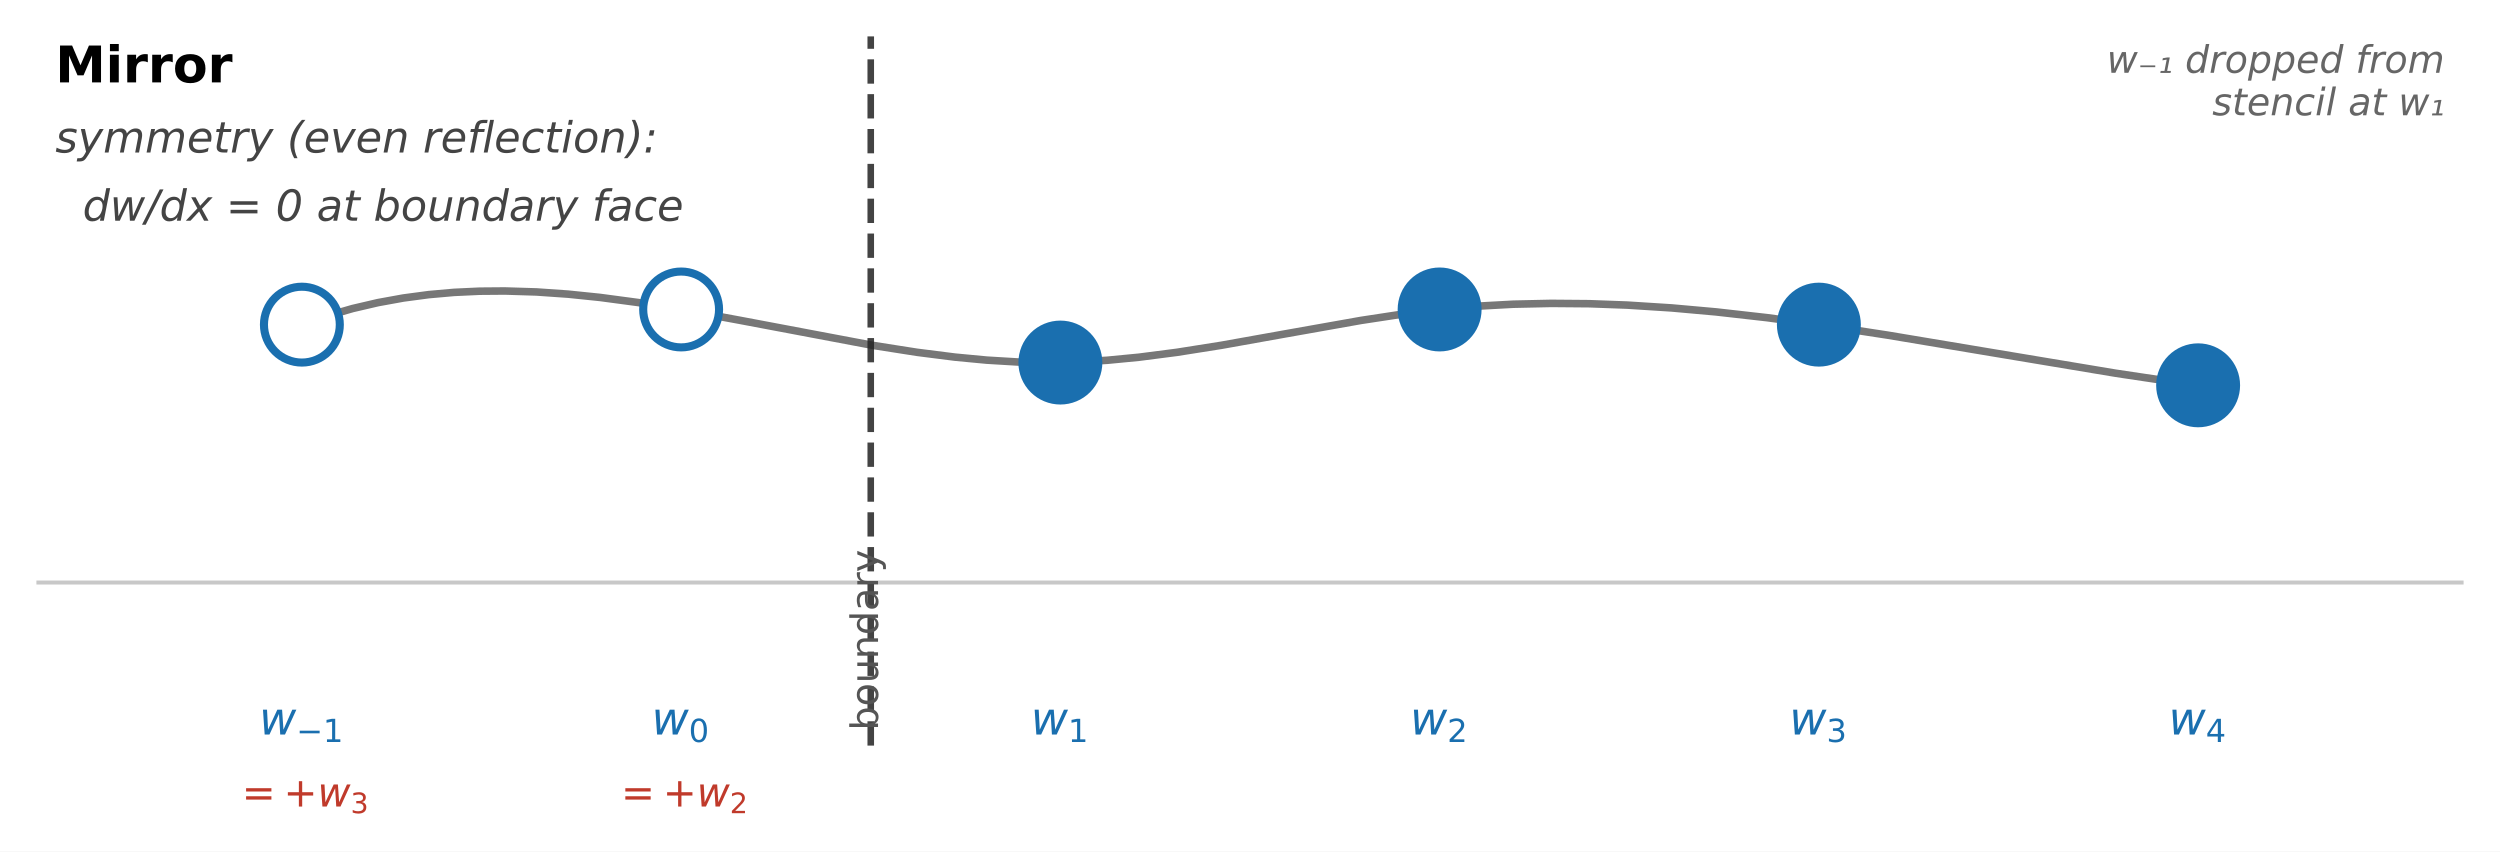
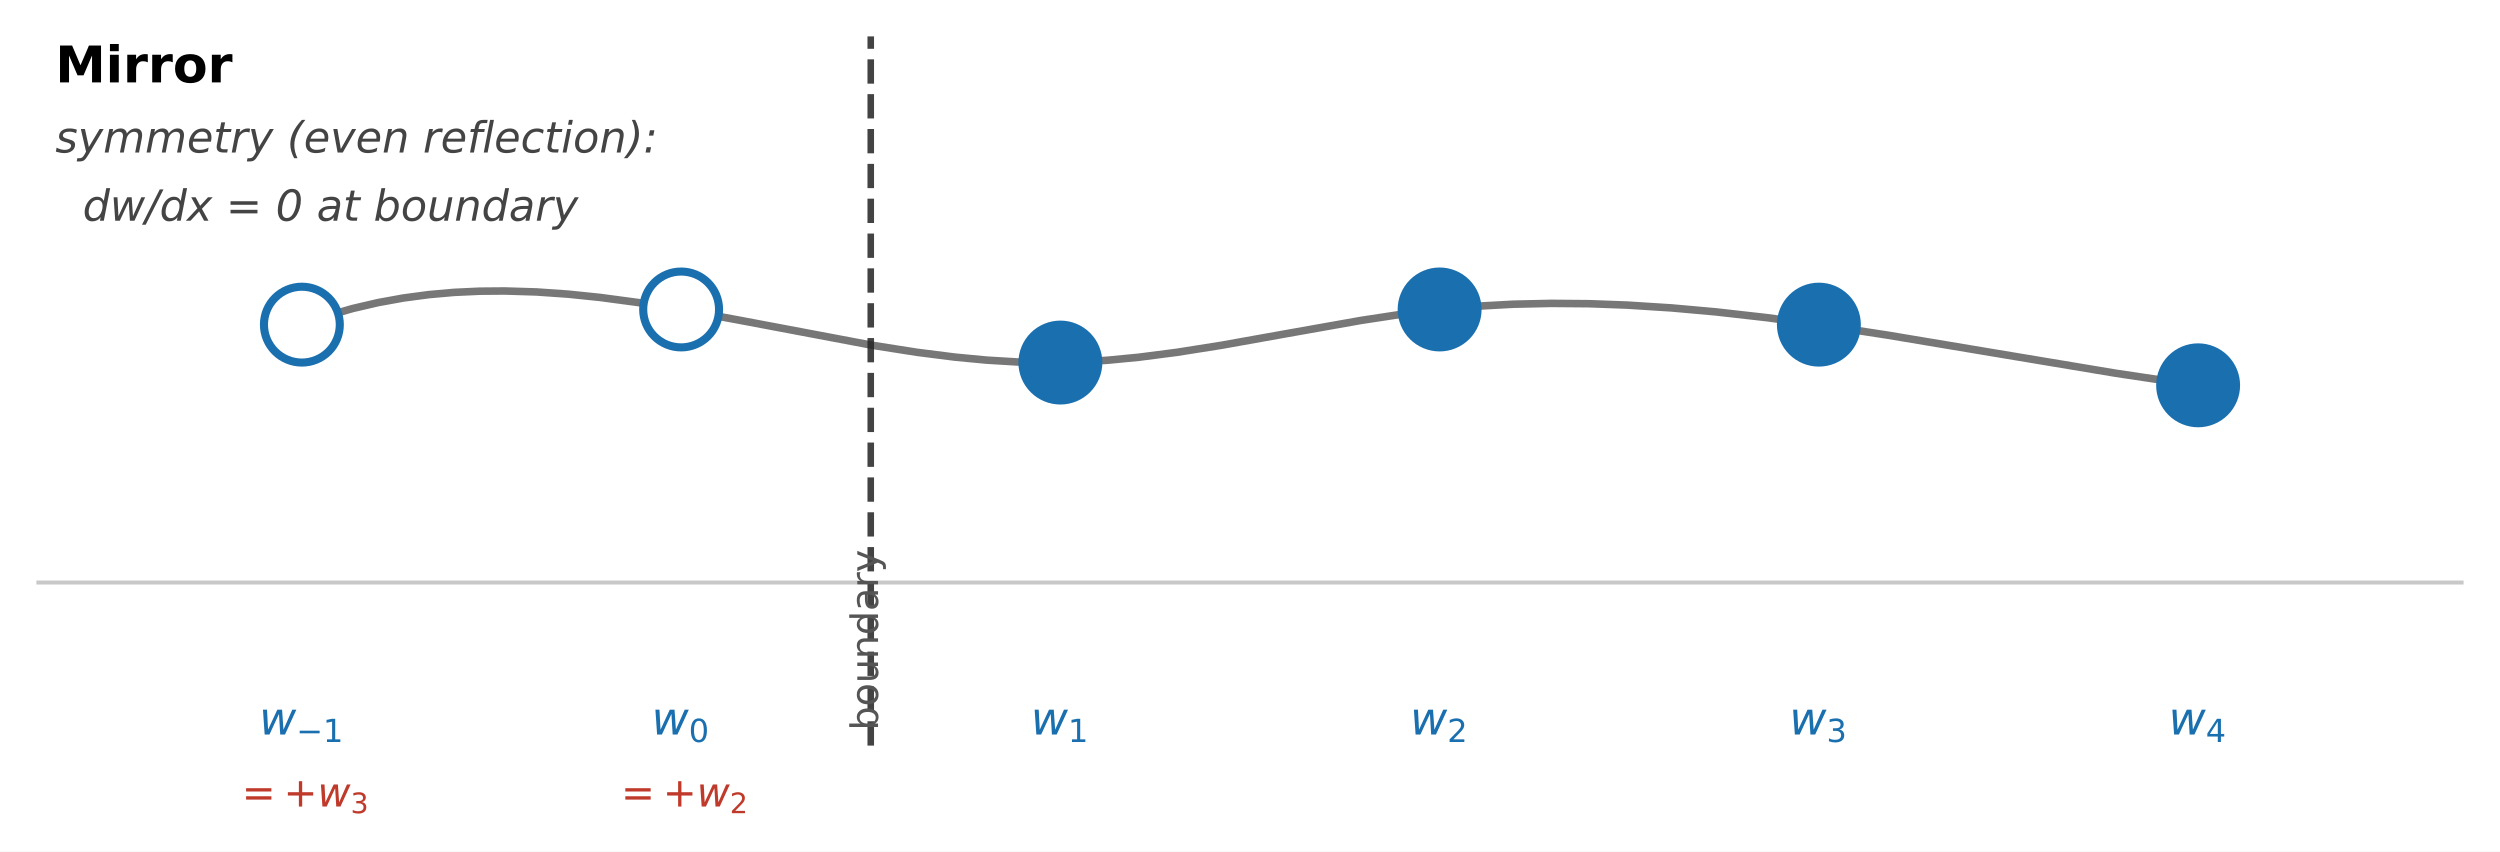
<svg xmlns="http://www.w3.org/2000/svg" xmlns:xlink="http://www.w3.org/1999/xlink" width="494.4pt" height="168.393pt" viewBox="0 0 494.4 168.393" version="1.1">
  <defs>
    <style type="text/css">*{stroke-linejoin: round; stroke-linecap: butt}</style>
  </defs>
  <g id="figure_1">
    <g id="patch_1">
      <path d="M 0 168.393  L 494.4 168.393  L 494.4 0  L 0 0  z " style="fill: #ffffff" />
    </g>
    <g id="axes_1">
      <g id="line2d_1">
-         <path d="M 7.2 115.2  L 487.2 115.2  " clip-path="url(#pc427e7b935)" style="fill: none; stroke: #c8c8c8; stroke-width: 0.8; stroke-linecap: square" />
+         <path d="M 7.2 115.2  L 487.2 115.2  " clip-path="url(#p1a626244e5)" style="fill: none; stroke: #c8c8c8; stroke-width: 0.8; stroke-linecap: square" />
      </g>
      <g id="line2d_2">
-         <path d="M 59.7 64.2  L 64.717 62.462  L 69.733 61.016  L 74.75 59.846  L 79.767 58.934  L 84.784 58.265  L 89.8 57.821  L 94.817 57.587  L 99.834 57.545  L 106.105 57.737  L 112.376 58.172  L 118.646 58.817  L 126.172 59.823  L 134.951 61.244  L 146.238 63.326  L 172.576 68.295  L 181.356 69.672  L 188.881 70.627  L 195.152 71.22  L 201.422 71.595  L 207.693 71.719  L 212.71 71.617  L 218.981 71.246  L 225.252 70.643  L 232.777 69.67  L 241.556 68.281  L 254.098 66.038  L 269.148 63.367  L 277.927 62.03  L 285.453 61.121  L 291.723 60.573  L 299.248 60.161  L 306.774 59.997  L 314.299 60.062  L 321.824 60.337  L 330.603 60.897  L 339.382 61.683  L 349.416 62.819  L 360.703 64.345  L 373.245 66.269  L 392.058 69.415  L 418.396 73.811  L 430.937 75.686  L 434.7 76.2  L 434.7 76.2  " clip-path="url(#pc427e7b935)" style="fill: none; stroke: #555555; stroke-opacity: 0.8; stroke-width: 1.5; stroke-linecap: square" />
+         <path d="M 59.7 64.2  L 64.717 62.462  L 69.733 61.016  L 74.75 59.846  L 79.767 58.934  L 84.784 58.265  L 89.8 57.821  L 94.817 57.587  L 99.834 57.545  L 106.105 57.737  L 112.376 58.172  L 118.646 58.817  L 126.172 59.823  L 134.951 61.244  L 146.238 63.326  L 172.576 68.295  L 181.356 69.672  L 188.881 70.627  L 195.152 71.22  L 201.422 71.595  L 207.693 71.719  L 212.71 71.617  L 218.981 71.246  L 225.252 70.643  L 232.777 69.67  L 241.556 68.281  L 254.098 66.038  L 269.148 63.367  L 277.927 62.03  L 285.453 61.121  L 291.723 60.573  L 299.248 60.161  L 306.774 59.997  L 314.299 60.062  L 321.824 60.337  L 330.603 60.897  L 339.382 61.683  L 349.416 62.819  L 360.703 64.345  L 373.245 66.269  L 392.058 69.415  L 418.396 73.811  L 430.937 75.686  L 434.7 76.2  L 434.7 76.2  " clip-path="url(#p1a626244e5)" style="fill: none; stroke: #555555; stroke-opacity: 0.8; stroke-width: 1.5; stroke-linecap: square" />
      </g>
      <g id="line2d_3">
-         <path d="M 172.2 147.45  L 172.2 7.2  " clip-path="url(#pc427e7b935)" style="fill: none; stroke-dasharray: 4.81,2.08; stroke-dashoffset: 0; stroke: #222222; stroke-opacity: 0.85; stroke-width: 1.3" />
+         <path d="M 172.2 147.45  L 172.2 7.2  " clip-path="url(#p1a626244e5)" style="fill: none; stroke-dasharray: 4.81,2.08; stroke-dashoffset: 0; stroke: #222222; stroke-opacity: 0.85; stroke-width: 1.3" />
      </g>
      <g id="text_1">
        <g style="fill: #555555" transform="translate(173.6402 144.45) rotate(-90) scale(0.075 -0.075)">
          <defs>
            <path id="DejaVuSans-62" d="M 3116 1747  Q 3116 2381 2855 2742  Q 2594 3103 2138 3103  Q 1681 3103 1420 2742  Q 1159 2381 1159 1747  Q 1159 1113 1420 752  Q 1681 391 2138 391  Q 2594 391 2855 752  Q 3116 1113 3116 1747  z M 1159 2969  Q 1341 3281 1617 3432  Q 1894 3584 2278 3584  Q 2916 3584 3314 3078  Q 3713 2572 3713 1747  Q 3713 922 3314 415  Q 2916 -91 2278 -91  Q 1894 -91 1617 61  Q 1341 213 1159 525  L 1159 0  L 581 0  L 581 4863  L 1159 4863  L 1159 2969  z " transform="scale(0.015625)" />
            <path id="DejaVuSans-6f" d="M 1959 3097  Q 1497 3097 1228 2736  Q 959 2375 959 1747  Q 959 1119 1226 758  Q 1494 397 1959 397  Q 2419 397 2687 759  Q 2956 1122 2956 1747  Q 2956 2369 2687 2733  Q 2419 3097 1959 3097  z M 1959 3584  Q 2709 3584 3137 3096  Q 3566 2609 3566 1747  Q 3566 888 3137 398  Q 2709 -91 1959 -91  Q 1206 -91 779 398  Q 353 888 353 1747  Q 353 2609 779 3096  Q 1206 3584 1959 3584  z " transform="scale(0.015625)" />
            <path id="DejaVuSans-75" d="M 544 1381  L 544 3500  L 1119 3500  L 1119 1403  Q 1119 906 1312 657  Q 1506 409 1894 409  Q 2359 409 2629 706  Q 2900 1003 2900 1516  L 2900 3500  L 3475 3500  L 3475 0  L 2900 0  L 2900 538  Q 2691 219 2414 64  Q 2138 -91 1772 -91  Q 1169 -91 856 284  Q 544 659 544 1381  z M 1991 3584  L 1991 3584  z " transform="scale(0.015625)" />
            <path id="DejaVuSans-6e" d="M 3513 2113  L 3513 0  L 2938 0  L 2938 2094  Q 2938 2591 2744 2837  Q 2550 3084 2163 3084  Q 1697 3084 1428 2787  Q 1159 2491 1159 1978  L 1159 0  L 581 0  L 581 3500  L 1159 3500  L 1159 2956  Q 1366 3272 1645 3428  Q 1925 3584 2291 3584  Q 2894 3584 3203 3211  Q 3513 2838 3513 2113  z " transform="scale(0.015625)" />
            <path id="DejaVuSans-64" d="M 2906 2969  L 2906 4863  L 3481 4863  L 3481 0  L 2906 0  L 2906 525  Q 2725 213 2448 61  Q 2172 -91 1784 -91  Q 1150 -91 751 415  Q 353 922 353 1747  Q 353 2572 751 3078  Q 1150 3584 1784 3584  Q 2172 3584 2448 3432  Q 2725 3281 2906 2969  z M 947 1747  Q 947 1113 1208 752  Q 1469 391 1925 391  Q 2381 391 2643 752  Q 2906 1113 2906 1747  Q 2906 2381 2643 2742  Q 2381 3103 1925 3103  Q 1469 3103 1208 2742  Q 947 2381 947 1747  z " transform="scale(0.015625)" />
            <path id="DejaVuSans-61" d="M 2194 1759  Q 1497 1759 1228 1600  Q 959 1441 959 1056  Q 959 750 1161 570  Q 1363 391 1709 391  Q 2188 391 2477 730  Q 2766 1069 2766 1631  L 2766 1759  L 2194 1759  z M 3341 1997  L 3341 0  L 2766 0  L 2766 531  Q 2569 213 2275 61  Q 1981 -91 1556 -91  Q 1019 -91 701 211  Q 384 513 384 1019  Q 384 1609 779 1909  Q 1175 2209 1959 2209  L 2766 2209  L 2766 2266  Q 2766 2663 2505 2880  Q 2244 3097 1772 3097  Q 1472 3097 1187 3025  Q 903 2953 641 2809  L 641 3341  Q 956 3463 1253 3523  Q 1550 3584 1831 3584  Q 2591 3584 2966 3190  Q 3341 2797 3341 1997  z " transform="scale(0.015625)" />
            <path id="DejaVuSans-72" d="M 2631 2963  Q 2534 3019 2420 3045  Q 2306 3072 2169 3072  Q 1681 3072 1420 2755  Q 1159 2438 1159 1844  L 1159 0  L 581 0  L 581 3500  L 1159 3500  L 1159 2956  Q 1341 3275 1631 3429  Q 1922 3584 2338 3584  Q 2397 3584 2469 3576  Q 2541 3569 2628 3553  L 2631 2963  z " transform="scale(0.015625)" />
            <path id="DejaVuSans-79" d="M 2059 -325  Q 1816 -950 1584 -1140  Q 1353 -1331 966 -1331  L 506 -1331  L 506 -850  L 844 -850  Q 1081 -850 1212 -737  Q 1344 -625 1503 -206  L 1606 56  L 191 3500  L 800 3500  L 1894 763  L 2988 3500  L 3597 3500  L 2059 -325  z " transform="scale(0.015625)" />
          </defs>
          <use xlink:href="#DejaVuSans-62" />
          <use xlink:href="#DejaVuSans-6f" transform="translate(63.47656 0)" />
          <use xlink:href="#DejaVuSans-75" transform="translate(124.6582 0)" />
          <use xlink:href="#DejaVuSans-6e" transform="translate(188.0371 0)" />
          <use xlink:href="#DejaVuSans-64" transform="translate(251.416 0)" />
          <use xlink:href="#DejaVuSans-61" transform="translate(314.8926 0)" />
          <use xlink:href="#DejaVuSans-72" transform="translate(376.1719 0)" />
          <use xlink:href="#DejaVuSans-79" transform="translate(417.2852 0)" />
        </g>
      </g>
      <g id="text_2">
        <g style="fill: #1a6faf" transform="translate(51.24 145.2886) scale(0.09 -0.09)">
          <defs>
            <path id="DejaVuSans-Oblique-77" d="M 544 3500  L 1113 3500  L 1259 684  L 2566 3500  L 3231 3500  L 3425 684  L 4666 3500  L 5241 3500  L 3641 0  L 2969 0  L 2797 2900  L 1459 0  L 781 0  L 544 3500  z " transform="scale(0.015625)" />
            <path id="DejaVuSans-2212" d="M 678 2272  L 4684 2272  L 4684 1741  L 678 1741  L 678 2272  z " transform="scale(0.015625)" />
            <path id="DejaVuSans-31" d="M 794 531  L 1825 531  L 1825 4091  L 703 3866  L 703 4441  L 1819 4666  L 2450 4666  L 2450 531  L 3481 531  L 3481 0  L 794 0  L 794 531  z " transform="scale(0.015625)" />
          </defs>
          <use xlink:href="#DejaVuSans-Oblique-77" transform="translate(0 0.3125)" />
          <use xlink:href="#DejaVuSans-2212" transform="translate(81.78711 -16.09375) scale(0.7)" />
          <use xlink:href="#DejaVuSans-31" transform="translate(140.4395 -16.09375) scale(0.7)" />
        </g>
      </g>
      <g id="text_3">
        <g style="fill: #c03a2b" transform="translate(46.26 159.5288) scale(0.08 -0.08)">
          <defs>
            <path id="DejaVuSans-3d" d="M 678 2906  L 4684 2906  L 4684 2381  L 678 2381  L 678 2906  z M 678 1631  L 4684 1631  L 4684 1100  L 678 1100  L 678 1631  z " transform="scale(0.015625)" />
            <path id="DejaVuSans-2b" d="M 2944 4013  L 2944 2272  L 4684 2272  L 4684 1741  L 2944 1741  L 2944 0  L 2419 0  L 2419 1741  L 678 1741  L 678 2272  L 2419 2272  L 2419 4013  L 2944 4013  z " transform="scale(0.015625)" />
            <path id="DejaVuSans-33" d="M 2597 2516  Q 3050 2419 3304 2112  Q 3559 1806 3559 1356  Q 3559 666 3084 287  Q 2609 -91 1734 -91  Q 1441 -91 1130 -33  Q 819 25 488 141  L 488 750  Q 750 597 1062 519  Q 1375 441 1716 441  Q 2309 441 2620 675  Q 2931 909 2931 1356  Q 2931 1769 2642 2001  Q 2353 2234 1838 2234  L 1294 2234  L 1294 2753  L 1863 2753  Q 2328 2753 2575 2939  Q 2822 3125 2822 3475  Q 2822 3834 2567 4026  Q 2313 4219 1838 4219  Q 1578 4219 1281 4162  Q 984 4106 628 3988  L 628 4550  Q 988 4650 1302 4700  Q 1616 4750 1894 4750  Q 2613 4750 3031 4423  Q 3450 4097 3450 3541  Q 3450 3153 3228 2886  Q 3006 2619 2597 2516  z " transform="scale(0.015625)" />
          </defs>
          <use xlink:href="#DejaVuSans-3d" transform="translate(19.48242 0.296875)" />
          <use xlink:href="#DejaVuSans-2b" transform="translate(122.7539 0.296875)" />
          <use xlink:href="#DejaVuSans-Oblique-77" transform="translate(206.543 0.296875)" />
          <use xlink:href="#DejaVuSans-33" transform="translate(288.3301 -16.10938) scale(0.7)" />
        </g>
      </g>
      <g id="text_4">
        <g style="fill: #1a6faf" transform="translate(128.85 145.2886) scale(0.09 -0.09)">
          <defs>
            <path id="DejaVuSans-30" d="M 2034 4250  Q 1547 4250 1301 3770  Q 1056 3291 1056 2328  Q 1056 1369 1301 889  Q 1547 409 2034 409  Q 2525 409 2770 889  Q 3016 1369 3016 2328  Q 3016 3291 2770 3770  Q 2525 4250 2034 4250  z M 2034 4750  Q 2819 4750 3233 4129  Q 3647 3509 3647 2328  Q 3647 1150 3233 529  Q 2819 -91 2034 -91  Q 1250 -91 836 529  Q 422 1150 422 2328  Q 422 3509 836 4129  Q 1250 4750 2034 4750  z " transform="scale(0.015625)" />
          </defs>
          <use xlink:href="#DejaVuSans-Oblique-77" transform="translate(0 0.3125)" />
          <use xlink:href="#DejaVuSans-30" transform="translate(81.78711 -16.09375) scale(0.7)" />
        </g>
      </g>
      <g id="text_5">
        <g style="fill: #c03a2b" transform="translate(121.26 159.5288) scale(0.08 -0.08)">
          <defs>
            <path id="DejaVuSans-32" d="M 1228 531  L 3431 531  L 3431 0  L 469 0  L 469 531  Q 828 903 1448 1529  Q 2069 2156 2228 2338  Q 2531 2678 2651 2914  Q 2772 3150 2772 3378  Q 2772 3750 2511 3984  Q 2250 4219 1831 4219  Q 1534 4219 1204 4116  Q 875 4013 500 3803  L 500 4441  Q 881 4594 1212 4672  Q 1544 4750 1819 4750  Q 2544 4750 2975 4387  Q 3406 4025 3406 3419  Q 3406 3131 3298 2873  Q 3191 2616 2906 2266  Q 2828 2175 2409 1742  Q 1991 1309 1228 531  z " transform="scale(0.015625)" />
          </defs>
          <use xlink:href="#DejaVuSans-3d" transform="translate(19.48242 0.296875)" />
          <use xlink:href="#DejaVuSans-2b" transform="translate(122.7539 0.296875)" />
          <use xlink:href="#DejaVuSans-Oblique-77" transform="translate(206.543 0.296875)" />
          <use xlink:href="#DejaVuSans-32" transform="translate(288.3301 -16.10938) scale(0.7)" />
        </g>
      </g>
      <g id="text_6">
        <g style="fill: #1a6faf" transform="translate(203.85 145.2886) scale(0.09 -0.09)">
          <use xlink:href="#DejaVuSans-Oblique-77" transform="translate(0 0.3125)" />
          <use xlink:href="#DejaVuSans-31" transform="translate(81.78711 -16.09375) scale(0.7)" />
        </g>
      </g>
      <g id="text_7">
        <g style="fill: #1a6faf" transform="translate(278.85 145.2886) scale(0.09 -0.09)">
          <use xlink:href="#DejaVuSans-Oblique-77" transform="translate(0 0.3125)" />
          <use xlink:href="#DejaVuSans-32" transform="translate(81.78711 -16.09375) scale(0.7)" />
        </g>
      </g>
      <g id="text_8">
        <g style="fill: #1a6faf" transform="translate(353.85 145.2886) scale(0.09 -0.09)">
          <use xlink:href="#DejaVuSans-Oblique-77" transform="translate(0 0.3125)" />
          <use xlink:href="#DejaVuSans-33" transform="translate(81.78711 -16.09375) scale(0.7)" />
        </g>
      </g>
      <g id="text_9">
        <g style="fill: #1a6faf" transform="translate(428.85 145.2886) scale(0.09 -0.09)">
          <defs>
            <path id="DejaVuSans-34" d="M 2419 4116  L 825 1625  L 2419 1625  L 2419 4116  z M 2253 4666  L 3047 4666  L 3047 1625  L 3713 1625  L 3713 1100  L 3047 1100  L 3047 0  L 2419 0  L 2419 1100  L 313 1100  L 313 1709  L 2253 4666  z " transform="scale(0.015625)" />
          </defs>
          <use xlink:href="#DejaVuSans-Oblique-77" transform="translate(0 0.3125)" />
          <use xlink:href="#DejaVuSans-34" transform="translate(81.78711 -16.09375) scale(0.7)" />
        </g>
      </g>
      <g id="text_10">
        <g transform="translate(10.95 16.29844) scale(0.1 -0.1)">
          <defs>
            <path id="DejaVuSans-Bold-4d" d="M 588 4666  L 2119 4666  L 3181 2169  L 4250 4666  L 5778 4666  L 5778 0  L 4641 0  L 4641 3413  L 3566 897  L 2803 897  L 1728 3413  L 1728 0  L 588 0  L 588 4666  z " transform="scale(0.015625)" />
            <path id="DejaVuSans-Bold-69" d="M 538 3500  L 1656 3500  L 1656 0  L 538 0  L 538 3500  z M 538 4863  L 1656 4863  L 1656 3950  L 538 3950  L 538 4863  z " transform="scale(0.015625)" />
            <path id="DejaVuSans-Bold-72" d="M 3138 2547  Q 2991 2616 2845 2648  Q 2700 2681 2553 2681  Q 2122 2681 1889 2404  Q 1656 2128 1656 1613  L 1656 0  L 538 0  L 538 3500  L 1656 3500  L 1656 2925  Q 1872 3269 2151 3426  Q 2431 3584 2822 3584  Q 2878 3584 2943 3579  Q 3009 3575 3134 3559  L 3138 2547  z " transform="scale(0.015625)" />
            <path id="DejaVuSans-Bold-6f" d="M 2203 2784  Q 1831 2784 1636 2517  Q 1441 2250 1441 1747  Q 1441 1244 1636 976  Q 1831 709 2203 709  Q 2569 709 2762 976  Q 2956 1244 2956 1747  Q 2956 2250 2762 2517  Q 2569 2784 2203 2784  z M 2203 3584  Q 3106 3584 3614 3096  Q 4122 2609 4122 1747  Q 4122 884 3614 396  Q 3106 -91 2203 -91  Q 1297 -91 786 396  Q 275 884 275 1747  Q 275 2609 786 3096  Q 1297 3584 2203 3584  z " transform="scale(0.015625)" />
          </defs>
          <use xlink:href="#DejaVuSans-Bold-4d" />
          <use xlink:href="#DejaVuSans-Bold-69" transform="translate(99.51172 0)" />
          <use xlink:href="#DejaVuSans-Bold-72" transform="translate(133.7891 0)" />
          <use xlink:href="#DejaVuSans-Bold-72" transform="translate(183.1055 0)" />
          <use xlink:href="#DejaVuSans-Bold-6f" transform="translate(232.4219 0)" />
          <use xlink:href="#DejaVuSans-Bold-72" transform="translate(301.123 0)" />
        </g>
      </g>
      <g id="text_11">
        <g style="fill: #444444" transform="translate(10.95 30.15867) scale(0.085 -0.085)">
          <defs>
            <path id="DejaVuSans-Oblique-73" d="M 3200 3397  L 3091 2853  Q 2863 2978 2609 3040  Q 2356 3103 2088 3103  Q 1634 3103 1373 2948  Q 1113 2794 1113 2528  Q 1113 2219 1719 2053  Q 1766 2041 1788 2034  L 1972 1978  Q 2547 1819 2739 1644  Q 2931 1469 2931 1166  Q 2931 609 2489 259  Q 2047 -91 1331 -91  Q 1053 -91 747 -37  Q 441 16 72 128  L 184 722  Q 500 559 806 475  Q 1113 391 1394 391  Q 1816 391 2080 572  Q 2344 753 2344 1031  Q 2344 1331 1650 1516  L 1591 1531  L 1394 1581  Q 956 1697 753 1886  Q 550 2075 550 2369  Q 550 2928 970 3256  Q 1391 3584 2113 3584  Q 2397 3584 2667 3537  Q 2938 3491 3200 3397  z " transform="scale(0.015625)" />
            <path id="DejaVuSans-Oblique-79" d="M 1588 -325  Q 1188 -997 936 -1164  Q 684 -1331 294 -1331  L -159 -1331  L -63 -850  L 269 -850  Q 509 -850 678 -719  Q 847 -588 1056 -206  L 1234 128  L 459 3500  L 1069 3500  L 1650 819  L 3256 3500  L 3859 3500  L 1588 -325  z " transform="scale(0.015625)" />
            <path id="DejaVuSans-Oblique-6d" d="M 5747 2113  L 5338 0  L 4763 0  L 5166 2094  Q 5191 2228 5203 2325  Q 5216 2422 5216 2491  Q 5216 2772 5059 2928  Q 4903 3084 4622 3084  Q 4203 3084 3875 2770  Q 3547 2456 3450 1953  L 3066 0  L 2491 0  L 2900 2094  Q 2925 2209 2937 2307  Q 2950 2406 2950 2484  Q 2950 2769 2794 2926  Q 2638 3084 2363 3084  Q 1938 3084 1609 2770  Q 1281 2456 1184 1953  L 800 0  L 225 0  L 909 3500  L 1484 3500  L 1375 2956  Q 1609 3263 1923 3423  Q 2238 3584 2597 3584  Q 2978 3584 3223 3384  Q 3469 3184 3519 2828  Q 3781 3197 4126 3390  Q 4472 3584 4856 3584  Q 5306 3584 5551 3325  Q 5797 3066 5797 2591  Q 5797 2488 5784 2364  Q 5772 2241 5747 2113  z " transform="scale(0.015625)" />
            <path id="DejaVuSans-Oblique-65" d="M 3078 2063  Q 3088 2113 3092 2166  Q 3097 2219 3097 2272  Q 3097 2653 2873 2875  Q 2650 3097 2266 3097  Q 1838 3097 1509 2826  Q 1181 2556 1013 2059  L 3078 2063  z M 3578 1613  L 903 1613  Q 884 1494 878 1425  Q 872 1356 872 1306  Q 872 872 1139 634  Q 1406 397 1894 397  Q 2269 397 2603 481  Q 2938 566 3225 728  L 3116 159  Q 2806 34 2476 -28  Q 2147 -91 1806 -91  Q 1078 -91 686 257  Q 294 606 294 1247  Q 294 1794 489 2264  Q 684 2734 1063 3103  Q 1306 3334 1642 3459  Q 1978 3584 2356 3584  Q 2950 3584 3301 3228  Q 3653 2872 3653 2272  Q 3653 2128 3634 1964  Q 3616 1800 3578 1613  z " transform="scale(0.015625)" />
            <path id="DejaVuSans-Oblique-74" d="M 2706 3500  L 2619 3053  L 1472 3053  L 1100 1153  Q 1081 1047 1072 975  Q 1063 903 1063 863  Q 1063 663 1183 572  Q 1303 481 1569 481  L 2150 481  L 2053 0  L 1503 0  Q 991 0 739 200  Q 488 400 488 806  Q 488 878 497 964  Q 506 1050 525 1153  L 897 3053  L 409 3053  L 500 3500  L 978 3500  L 1172 4494  L 1747 4494  L 1556 3500  L 2706 3500  z " transform="scale(0.015625)" />
            <path id="DejaVuSans-Oblique-72" d="M 2853 2969  Q 2766 3016 2653 3041  Q 2541 3066 2413 3066  Q 1953 3066 1609 2717  Q 1266 2369 1153 1784  L 800 0  L 225 0  L 909 3500  L 1484 3500  L 1375 2956  Q 1603 3259 1920 3421  Q 2238 3584 2597 3584  Q 2691 3584 2781 3573  Q 2872 3563 2963 3538  L 2853 2969  z " transform="scale(0.015625)" />
            <path id="DejaVuSans-Oblique-20" transform="scale(0.015625)" />
            <path id="DejaVuSans-Oblique-28" d="M 2731 4856  Q 1903 3822 1495 2892  Q 1088 1963 1088 1100  Q 1088 606 1206 120  Q 1325 -366 1563 -844  L 1063 -844  Q 775 -306 634 201  Q 494 709 494 1197  Q 494 2125 923 3036  Q 1353 3947 2222 4856  L 2731 4856  z " transform="scale(0.015625)" />
            <path id="DejaVuSans-Oblique-76" d="M 459 3500  L 1069 3500  L 1581 525  L 3256 3500  L 3866 3500  L 1875 0  L 1100 0  L 459 3500  z " transform="scale(0.015625)" />
            <path id="DejaVuSans-Oblique-6e" d="M 3566 2113  L 3156 0  L 2578 0  L 2988 2091  Q 3016 2238 3031 2350  Q 3047 2463 3047 2528  Q 3047 2791 2881 2937  Q 2716 3084 2419 3084  Q 1956 3084 1622 2776  Q 1288 2469 1184 1941  L 800 0  L 225 0  L 903 3500  L 1478 3500  L 1363 2950  Q 1603 3253 1940 3418  Q 2278 3584 2650 3584  Q 3113 3584 3367 3334  Q 3622 3084 3622 2631  Q 3622 2519 3608 2391  Q 3594 2263 3566 2113  z " transform="scale(0.015625)" />
            <path id="DejaVuSans-Oblique-66" d="M 3059 4863  L 2969 4384  L 2419 4384  Q 2106 4384 1964 4261  Q 1822 4138 1753 3809  L 1691 3500  L 2638 3500  L 2553 3053  L 1606 3053  L 1013 0  L 434 0  L 1031 3053  L 481 3053  L 563 3500  L 1113 3500  L 1159 3744  Q 1278 4363 1576 4613  Q 1875 4863 2516 4863  L 3059 4863  z " transform="scale(0.015625)" />
            <path id="DejaVuSans-Oblique-6c" d="M 1172 4863  L 1747 4863  L 800 0  L 225 0  L 1172 4863  z " transform="scale(0.015625)" />
            <path id="DejaVuSans-Oblique-63" d="M 3431 3366  L 3316 2797  Q 3109 2947 2876 3022  Q 2644 3097 2394 3097  Q 2119 3097 1870 3000  Q 1622 2903 1453 2725  Q 1184 2453 1037 2087  Q 891 1722 891 1331  Q 891 859 1127 628  Q 1363 397 1844 397  Q 2081 397 2348 469  Q 2616 541 2906 684  L 2797 116  Q 2547 13 2283 -39  Q 2019 -91 1741 -91  Q 1044 -91 669 257  Q 294 606 294 1253  Q 294 1797 489 2255  Q 684 2713 1069 3078  Q 1331 3328 1684 3456  Q 2038 3584 2456 3584  Q 2700 3584 2940 3529  Q 3181 3475 3431 3366  z " transform="scale(0.015625)" />
            <path id="DejaVuSans-Oblique-69" d="M 1172 4863  L 1747 4863  L 1606 4134  L 1031 4134  L 1172 4863  z M 909 3500  L 1484 3500  L 800 0  L 225 0  L 909 3500  z " transform="scale(0.015625)" />
            <path id="DejaVuSans-Oblique-6f" d="M 1625 -91  Q 1009 -91 651 289  Q 294 669 294 1325  Q 294 1706 417 2101  Q 541 2497 738 2766  Q 1047 3184 1428 3384  Q 1809 3584 2291 3584  Q 2888 3584 3255 3212  Q 3622 2841 3622 2241  Q 3622 1825 3500 1412  Q 3378 1000 3181 728  Q 2875 309 2494 109  Q 2113 -91 1625 -91  z M 891 1344  Q 891 869 1089 633  Q 1288 397 1691 397  Q 2269 397 2648 901  Q 3028 1406 3028 2181  Q 3028 2634 2825 2865  Q 2622 3097 2228 3097  Q 1903 3097 1650 2945  Q 1397 2794 1197 2484  Q 1050 2253 970 1956  Q 891 1659 891 1344  z " transform="scale(0.015625)" />
            <path id="DejaVuSans-Oblique-29" d="M -397 -844  Q 434 191 840 1120  Q 1247 2050 1247 2913  Q 1247 3406 1130 3892  Q 1013 4378 775 4856  L 1275 4856  Q 1563 4316 1703 3812  Q 1844 3309 1844 2822  Q 1844 1891 1411 973  Q 978 56 116 -844  L -397 -844  z " transform="scale(0.015625)" />
            <path id="DejaVuSans-Oblique-3a" d="M 978 3309  L 1638 3309  L 1484 2516  L 825 2516  L 978 3309  z M 488 794  L 1147 794  L 991 0  L 331 0  L 488 794  z " transform="scale(0.015625)" />
          </defs>
          <use xlink:href="#DejaVuSans-Oblique-73" />
          <use xlink:href="#DejaVuSans-Oblique-79" transform="translate(52.09961 0)" />
          <use xlink:href="#DejaVuSans-Oblique-6d" transform="translate(111.2793 0)" />
          <use xlink:href="#DejaVuSans-Oblique-6d" transform="translate(208.6914 0)" />
          <use xlink:href="#DejaVuSans-Oblique-65" transform="translate(306.1035 0)" />
          <use xlink:href="#DejaVuSans-Oblique-74" transform="translate(367.627 0)" />
          <use xlink:href="#DejaVuSans-Oblique-72" transform="translate(406.8359 0)" />
          <use xlink:href="#DejaVuSans-Oblique-79" transform="translate(447.9492 0)" />
          <use xlink:href="#DejaVuSans-Oblique-20" transform="translate(507.1289 0)" />
          <use xlink:href="#DejaVuSans-Oblique-28" transform="translate(538.916 0)" />
          <use xlink:href="#DejaVuSans-Oblique-65" transform="translate(577.9297 0)" />
          <use xlink:href="#DejaVuSans-Oblique-76" transform="translate(639.4531 0)" />
          <use xlink:href="#DejaVuSans-Oblique-65" transform="translate(698.6328 0)" />
          <use xlink:href="#DejaVuSans-Oblique-6e" transform="translate(760.1562 0)" />
          <use xlink:href="#DejaVuSans-Oblique-20" transform="translate(823.5352 0)" />
          <use xlink:href="#DejaVuSans-Oblique-72" transform="translate(855.3223 0)" />
          <use xlink:href="#DejaVuSans-Oblique-65" transform="translate(896.4355 0)" />
          <use xlink:href="#DejaVuSans-Oblique-66" transform="translate(957.959 0)" />
          <use xlink:href="#DejaVuSans-Oblique-6c" transform="translate(993.1641 0)" />
          <use xlink:href="#DejaVuSans-Oblique-65" transform="translate(1020.947 0)" />
          <use xlink:href="#DejaVuSans-Oblique-63" transform="translate(1082.471 0)" />
          <use xlink:href="#DejaVuSans-Oblique-74" transform="translate(1137.451 0)" />
          <use xlink:href="#DejaVuSans-Oblique-69" transform="translate(1176.66 0)" />
          <use xlink:href="#DejaVuSans-Oblique-6f" transform="translate(1204.443 0)" />
          <use xlink:href="#DejaVuSans-Oblique-6e" transform="translate(1265.625 0)" />
          <use xlink:href="#DejaVuSans-Oblique-29" transform="translate(1329.004 0)" />
          <use xlink:href="#DejaVuSans-Oblique-3a" transform="translate(1368.018 0)" />
        </g>
      </g>
      <g id="text_12">
        <g style="fill: #444444" transform="translate(10.95 43.65867) scale(0.085 -0.085)">
          <defs>
            <path id="DejaVuSans-Oblique-64" d="M 2675 525  Q 2444 222 2128 65  Q 1813 -91 1428 -91  Q 903 -91 598 267  Q 294 625 294 1247  Q 294 1766 478 2236  Q 663 2706 1013 3078  Q 1244 3325 1534 3454  Q 1825 3584 2144 3584  Q 2481 3584 2739 3421  Q 2997 3259 3138 2956  L 3513 4863  L 4091 4863  L 3144 0  L 2566 0  L 2675 525  z M 891 1350  Q 891 897 1095 644  Q 1300 391 1663 391  Q 1931 391 2161 520  Q 2391 650 2566 903  Q 2750 1166 2856 1509  Q 2963 1853 2963 2188  Q 2963 2622 2758 2865  Q 2553 3109 2194 3109  Q 1922 3109 1687 2981  Q 1453 2853 1288 2613  Q 1106 2353 998 2009  Q 891 1666 891 1350  z " transform="scale(0.015625)" />
            <path id="DejaVuSans-Oblique-2f" d="M 2175 4666  L 2731 4666  L 84 -594  L -469 -594  L 2175 4666  z " transform="scale(0.015625)" />
            <path id="DejaVuSans-Oblique-78" d="M 3841 3500  L 2234 1784  L 3219 0  L 2559 0  L 1819 1388  L 531 0  L -166 0  L 1556 1844  L 641 3500  L 1300 3500  L 1972 2234  L 3144 3500  L 3841 3500  z " transform="scale(0.015625)" />
            <path id="DejaVuSans-Oblique-3d" d="M 678 2906  L 4684 2906  L 4684 2381  L 678 2381  L 678 2906  z M 678 1631  L 4684 1631  L 4684 1100  L 678 1100  L 678 1631  z " transform="scale(0.015625)" />
            <path id="DejaVuSans-Oblique-30" d="M 2444 4750  Q 3078 4750 3414 4328  Q 3750 3906 3750 3116  Q 3750 2516 3592 1923  Q 3434 1331 3150 863  Q 2859 394 2467 151  Q 2075 -91 1600 -91  Q 988 -91 653 334  Q 319 759 319 1544  Q 319 2138 480 2733  Q 641 3328 928 3794  Q 1216 4263 1602 4506  Q 1988 4750 2444 4750  z M 2406 4250  Q 2169 4250 1955 4123  Q 1741 3997 1569 3750  Q 1281 3338 1111 2720  Q 941 2103 941 1453  Q 941 938 1123 673  Q 1306 409 1663 409  Q 1913 409 2125 536  Q 2338 663 2509 909  Q 2794 1319 2961 1936  Q 3128 2553 3128 3206  Q 3128 3722 2945 3986  Q 2763 4250 2406 4250  z " transform="scale(0.015625)" />
            <path id="DejaVuSans-Oblique-61" d="M 3438 1997  L 3047 0  L 2472 0  L 2578 531  Q 2325 219 2001 64  Q 1678 -91 1281 -91  Q 834 -91 548 182  Q 263 456 263 884  Q 263 1497 752 1853  Q 1241 2209 2100 2209  L 2900 2209  L 2931 2363  Q 2938 2388 2941 2417  Q 2944 2447 2944 2509  Q 2944 2788 2717 2942  Q 2491 3097 2081 3097  Q 1800 3097 1504 3025  Q 1209 2953 897 2809  L 997 3341  Q 1322 3463 1633 3523  Q 1944 3584 2234 3584  Q 2853 3584 3176 3315  Q 3500 3047 3500 2534  Q 3500 2431 3484 2292  Q 3469 2153 3438 1997  z M 2816 1759  L 2241 1759  Q 1534 1759 1195 1570  Q 856 1381 856 984  Q 856 709 1029 553  Q 1203 397 1509 397  Q 1978 397 2328 733  Q 2678 1069 2791 1631  L 2816 1759  z " transform="scale(0.015625)" />
            <path id="DejaVuSans-Oblique-62" d="M 3169 2138  Q 3169 2591 2961 2847  Q 2753 3103 2388 3103  Q 2122 3103 1889 2973  Q 1656 2844 1484 2597  Q 1303 2338 1198 1995  Q 1094 1653 1094 1313  Q 1094 881 1298 636  Q 1503 391 1863 391  Q 2134 391 2365 517  Q 2597 644 2772 891  Q 2950 1147 3059 1487  Q 3169 1828 3169 2138  z M 1381 2969  Q 1594 3256 1914 3420  Q 2234 3584 2584 3584  Q 3122 3584 3439 3221  Q 3756 2859 3756 2241  Q 3756 1734 3570 1259  Q 3384 784 3041 416  Q 2816 172 2522 40  Q 2228 -91 1906 -91  Q 1566 -91 1316 65  Q 1066 222 909 531  L 806 0  L 231 0  L 1178 4863  L 1753 4863  L 1381 2969  z " transform="scale(0.015625)" />
            <path id="DejaVuSans-Oblique-75" d="M 428 1388  L 838 3500  L 1416 3500  L 1006 1409  Q 975 1256 961 1147  Q 947 1038 947 966  Q 947 700 1109 554  Q 1272 409 1569 409  Q 2031 409 2368 721  Q 2706 1034 2809 1563  L 3194 3500  L 3769 3500  L 3091 0  L 2516 0  L 2631 550  Q 2388 244 2052 76  Q 1716 -91 1338 -91  Q 878 -91 622 161  Q 366 413 366 863  Q 366 956 381 1097  Q 397 1238 428 1388  z " transform="scale(0.015625)" />
          </defs>
          <use xlink:href="#DejaVuSans-Oblique-20" />
          <use xlink:href="#DejaVuSans-Oblique-20" transform="translate(31.78711 0)" />
          <use xlink:href="#DejaVuSans-Oblique-64" transform="translate(63.57422 0)" />
          <use xlink:href="#DejaVuSans-Oblique-77" transform="translate(127.0508 0)" />
          <use xlink:href="#DejaVuSans-Oblique-2f" transform="translate(208.8379 0)" />
          <use xlink:href="#DejaVuSans-Oblique-64" transform="translate(242.5293 0)" />
          <use xlink:href="#DejaVuSans-Oblique-78" transform="translate(306.0059 0)" />
          <use xlink:href="#DejaVuSans-Oblique-20" transform="translate(365.1855 0)" />
          <use xlink:href="#DejaVuSans-Oblique-3d" transform="translate(396.9727 0)" />
          <use xlink:href="#DejaVuSans-Oblique-20" transform="translate(480.7617 0)" />
          <use xlink:href="#DejaVuSans-Oblique-30" transform="translate(512.5488 0)" />
          <use xlink:href="#DejaVuSans-Oblique-20" transform="translate(576.1719 0)" />
          <use xlink:href="#DejaVuSans-Oblique-61" transform="translate(607.959 0)" />
          <use xlink:href="#DejaVuSans-Oblique-74" transform="translate(669.2383 0)" />
          <use xlink:href="#DejaVuSans-Oblique-20" transform="translate(708.4473 0)" />
          <use xlink:href="#DejaVuSans-Oblique-62" transform="translate(740.2344 0)" />
          <use xlink:href="#DejaVuSans-Oblique-6f" transform="translate(803.7109 0)" />
          <use xlink:href="#DejaVuSans-Oblique-75" transform="translate(864.8926 0)" />
          <use xlink:href="#DejaVuSans-Oblique-6e" transform="translate(928.2715 0)" />
          <use xlink:href="#DejaVuSans-Oblique-64" transform="translate(991.6504 0)" />
          <use xlink:href="#DejaVuSans-Oblique-61" transform="translate(1055.127 0)" />
          <use xlink:href="#DejaVuSans-Oblique-72" transform="translate(1116.406 0)" />
          <use xlink:href="#DejaVuSans-Oblique-79" transform="translate(1157.52 0)" />
-           <use xlink:href="#DejaVuSans-Oblique-20" transform="translate(1216.699 0)" />
-           <use xlink:href="#DejaVuSans-Oblique-66" transform="translate(1248.486 0)" />
-           <use xlink:href="#DejaVuSans-Oblique-61" transform="translate(1283.691 0)" />
-           <use xlink:href="#DejaVuSans-Oblique-63" transform="translate(1344.971 0)" />
-           <use xlink:href="#DejaVuSans-Oblique-65" transform="translate(1399.951 0)" />
-         </g>
-       </g>
-       <g id="text_13">
-         <g style="fill: #666666" transform="translate(416.6332 14.39883) scale(0.075 -0.075)">
-           <defs>
-             <path id="DejaVuSans-Oblique-208b" d="M 428 1247  L 2950 1247  L 2950 951  L 428 951  L 428 1247  z " transform="scale(0.015625)" />
-             <path id="DejaVuSans-Oblique-2081" d="M 488 319  L 1125 319  L 1497 2229  L 781 2101  L 850 2463  L 1569 2585  L 2022 2585  L 1581 319  L 2222 319  L 2150 -24  L 422 -24  L 488 319  z " transform="scale(0.015625)" />
-             <path id="DejaVuSans-Oblique-70" d="M 3175 2156  Q 3175 2616 2975 2859  Q 2775 3103 2400 3103  Q 2144 3103 1911 2972  Q 1678 2841 1497 2591  Q 1319 2344 1212 1994  Q 1106 1644 1106 1300  Q 1106 863 1306 627  Q 1506 391 1875 391  Q 2147 391 2380 519  Q 2613 647 2778 891  Q 2956 1147 3065 1494  Q 3175 1841 3175 2156  z M 1394 2969  Q 1625 3272 1939 3428  Q 2253 3584 2638 3584  Q 3175 3584 3472 3232  Q 3769 2881 3769 2247  Q 3769 1728 3584 1258  Q 3400 788 3053 416  Q 2822 169 2531 39  Q 2241 -91 1919 -91  Q 1547 -91 1294 64  Q 1041 219 916 525  L 556 -1331  L -19 -1331  L 922 3500  L 1497 3500  L 1394 2969  z " transform="scale(0.015625)" />
-           </defs>
-           <use xlink:href="#DejaVuSans-Oblique-77" />
-           <use xlink:href="#DejaVuSans-Oblique-208b" transform="translate(81.78711 0)" />
-           <use xlink:href="#DejaVuSans-Oblique-2081" transform="translate(134.5703 0)" />
-           <use xlink:href="#DejaVuSans-Oblique-20" transform="translate(174.6582 0)" />
-           <use xlink:href="#DejaVuSans-Oblique-64" transform="translate(206.4453 0)" />
-           <use xlink:href="#DejaVuSans-Oblique-72" transform="translate(269.9219 0)" />
-           <use xlink:href="#DejaVuSans-Oblique-6f" transform="translate(311.0352 0)" />
-           <use xlink:href="#DejaVuSans-Oblique-70" transform="translate(372.2168 0)" />
-           <use xlink:href="#DejaVuSans-Oblique-70" transform="translate(435.6934 0)" />
-           <use xlink:href="#DejaVuSans-Oblique-65" transform="translate(499.1699 0)" />
-           <use xlink:href="#DejaVuSans-Oblique-64" transform="translate(560.6934 0)" />
-           <use xlink:href="#DejaVuSans-Oblique-20" transform="translate(624.1699 0)" />
-           <use xlink:href="#DejaVuSans-Oblique-66" transform="translate(655.957 0)" />
-           <use xlink:href="#DejaVuSans-Oblique-72" transform="translate(691.1621 0)" />
-           <use xlink:href="#DejaVuSans-Oblique-6f" transform="translate(732.2754 0)" />
-           <use xlink:href="#DejaVuSans-Oblique-6d" transform="translate(793.457 0)" />
-         </g>
-         <g style="fill: #666666" transform="translate(437.4996 22.79719) scale(0.075 -0.075)">
-           <use xlink:href="#DejaVuSans-Oblique-73" />
-           <use xlink:href="#DejaVuSans-Oblique-74" transform="translate(52.09961 0)" />
-           <use xlink:href="#DejaVuSans-Oblique-65" transform="translate(91.30859 0)" />
-           <use xlink:href="#DejaVuSans-Oblique-6e" transform="translate(152.832 0)" />
-           <use xlink:href="#DejaVuSans-Oblique-63" transform="translate(216.2109 0)" />
-           <use xlink:href="#DejaVuSans-Oblique-69" transform="translate(271.1914 0)" />
-           <use xlink:href="#DejaVuSans-Oblique-6c" transform="translate(298.9746 0)" />
-           <use xlink:href="#DejaVuSans-Oblique-20" transform="translate(326.7578 0)" />
-           <use xlink:href="#DejaVuSans-Oblique-61" transform="translate(358.5449 0)" />
-           <use xlink:href="#DejaVuSans-Oblique-74" transform="translate(419.8242 0)" />
-           <use xlink:href="#DejaVuSans-Oblique-20" transform="translate(459.0332 0)" />
-           <use xlink:href="#DejaVuSans-Oblique-77" transform="translate(490.8203 0)" />
-           <use xlink:href="#DejaVuSans-Oblique-2081" transform="translate(572.6074 0)" />
        </g>
      </g>
      <g id="patch_2">
        <path d="M 59.7 71.7  C 61.689 71.7 63.597 70.91 65.003 69.503  C 66.41 68.097 67.2 66.189 67.2 64.2  C 67.2 62.211 66.41 60.303 65.003 58.897  C 63.597 57.49 61.689 56.7 59.7 56.7  C 57.711 56.7 55.803 57.49 54.397 58.897  C 52.99 60.303 52.2 62.211 52.2 64.2  C 52.2 66.189 52.99 68.097 54.397 69.503  C 55.803 70.91 57.711 71.7 59.7 71.7  z " style="fill: #ffffff; stroke: #1a6faf; stroke-width: 1.6; stroke-linejoin: miter" />
      </g>
      <g id="patch_3">
        <path d="M 134.7 68.7  C 136.689 68.7 138.597 67.91 140.003 66.503  C 141.41 65.097 142.2 63.189 142.2 61.2  C 142.2 59.211 141.41 57.303 140.003 55.897  C 138.597 54.49 136.689 53.7 134.7 53.7  C 132.711 53.7 130.803 54.49 129.397 55.897  C 127.99 57.303 127.2 59.211 127.2 61.2  C 127.2 63.189 127.99 65.097 129.397 66.503  C 130.803 67.91 132.711 68.7 134.7 68.7  z " style="fill: #ffffff; stroke: #1a6faf; stroke-width: 1.6; stroke-linejoin: miter" />
      </g>
      <g id="patch_4">
        <path d="M 209.7 79.2  C 211.689 79.2 213.597 78.41 215.003 77.003  C 216.41 75.597 217.2 73.689 217.2 71.7  C 217.2 69.711 216.41 67.803 215.003 66.397  C 213.597 64.99 211.689 64.2 209.7 64.2  C 207.711 64.2 205.803 64.99 204.397 66.397  C 202.99 67.803 202.2 69.711 202.2 71.7  C 202.2 73.689 202.99 75.597 204.397 77.003  C 205.803 78.41 207.711 79.2 209.7 79.2  z " style="fill: #1a6faf; stroke: #1a6faf; stroke-width: 1.6; stroke-linejoin: miter" />
      </g>
      <g id="patch_5">
        <path d="M 284.7 68.7  C 286.689 68.7 288.597 67.91 290.003 66.503  C 291.41 65.097 292.2 63.189 292.2 61.2  C 292.2 59.211 291.41 57.303 290.003 55.897  C 288.597 54.49 286.689 53.7 284.7 53.7  C 282.711 53.7 280.803 54.49 279.397 55.897  C 277.99 57.303 277.2 59.211 277.2 61.2  C 277.2 63.189 277.99 65.097 279.397 66.503  C 280.803 67.91 282.711 68.7 284.7 68.7  z " style="fill: #1a6faf; stroke: #1a6faf; stroke-width: 1.6; stroke-linejoin: miter" />
      </g>
      <g id="patch_6">
        <path d="M 359.7 71.7  C 361.689 71.7 363.597 70.91 365.003 69.503  C 366.41 68.097 367.2 66.189 367.2 64.2  C 367.2 62.211 366.41 60.303 365.003 58.897  C 363.597 57.49 361.689 56.7 359.7 56.7  C 357.711 56.7 355.803 57.49 354.397 58.897  C 352.99 60.303 352.2 62.211 352.2 64.2  C 352.2 66.189 352.99 68.097 354.397 69.503  C 355.803 70.91 357.711 71.7 359.7 71.7  z " style="fill: #1a6faf; stroke: #1a6faf; stroke-width: 1.6; stroke-linejoin: miter" />
      </g>
      <g id="patch_7">
        <path d="M 434.7 83.7  C 436.689 83.7 438.597 82.91 440.003 81.503  C 441.41 80.097 442.2 78.189 442.2 76.2  C 442.2 74.211 441.41 72.303 440.003 70.897  C 438.597 69.49 436.689 68.7 434.7 68.7  C 432.711 68.7 430.803 69.49 429.397 70.897  C 427.99 72.303 427.2 74.211 427.2 76.2  C 427.2 78.189 427.99 80.097 429.397 81.503  C 430.803 82.91 432.711 83.7 434.7 83.7  z " style="fill: #1a6faf; stroke: #1a6faf; stroke-width: 1.6; stroke-linejoin: miter" />
      </g>
    </g>
  </g>
  <defs>
-     <clipPath id="pc427e7b935">
+     <clipPath id="p1a626244e5">
      <rect x="7.2" y="7.2" width="480" height="140.25" />
    </clipPath>
  </defs>
</svg>
